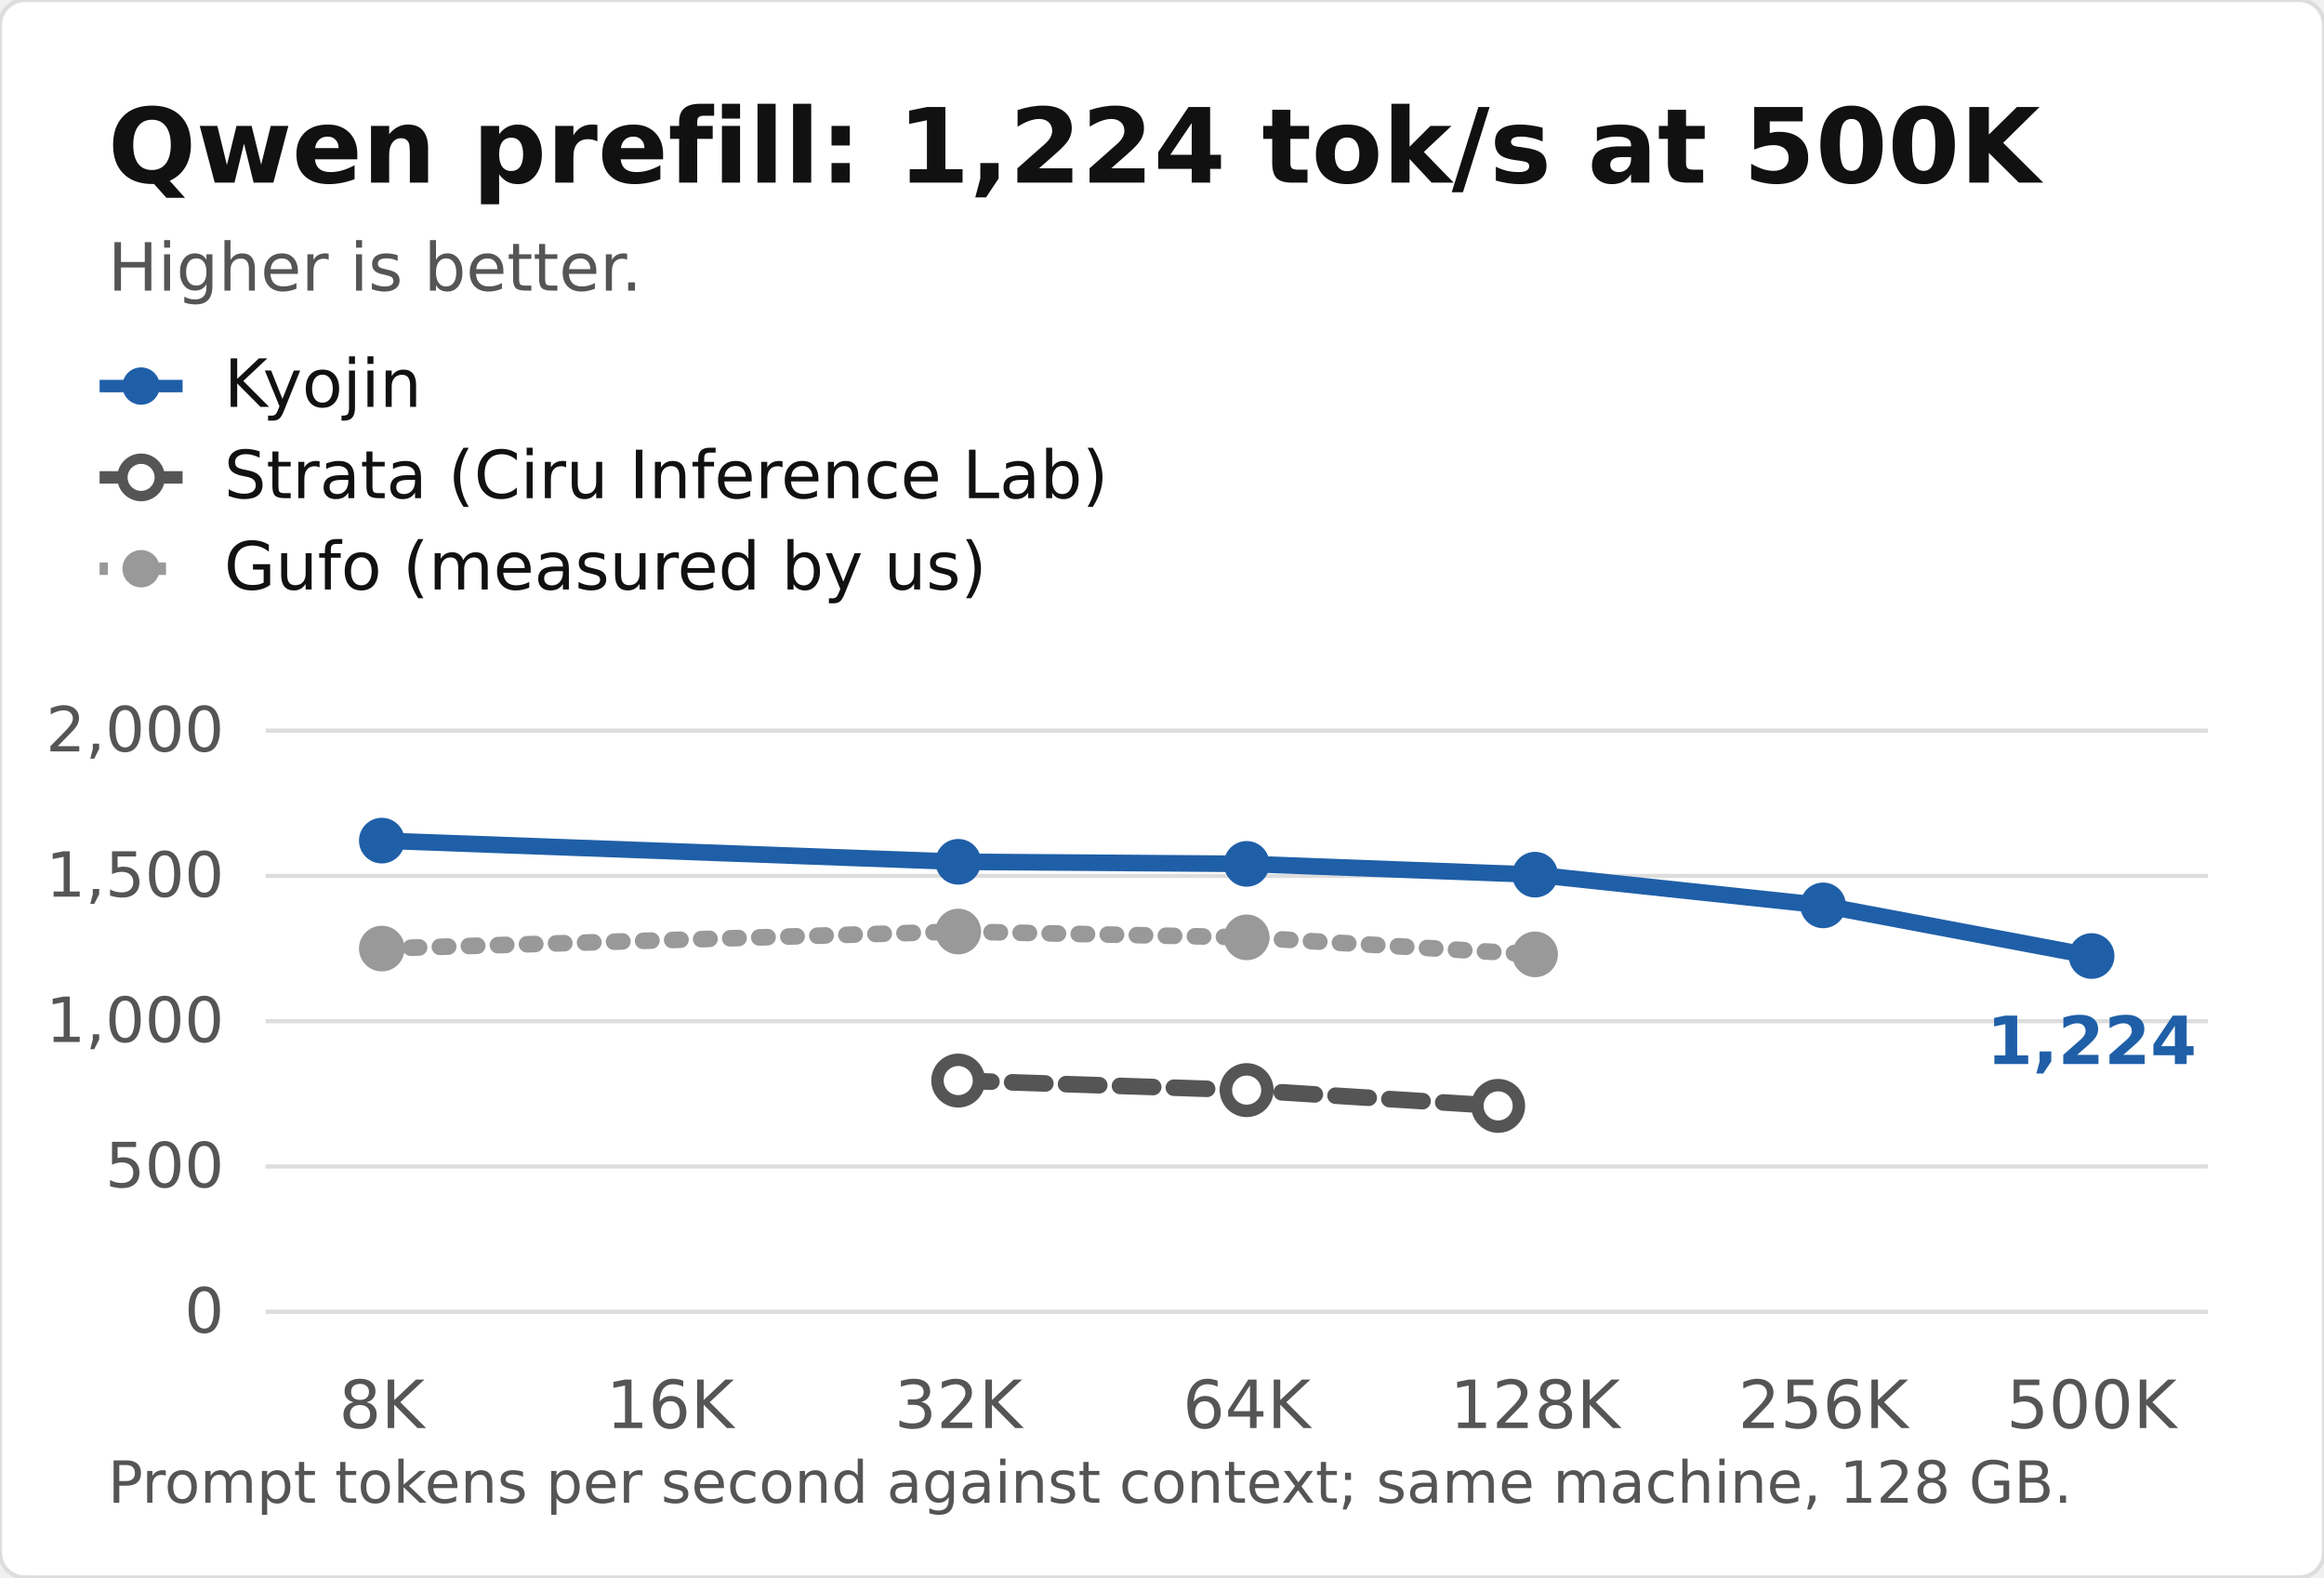
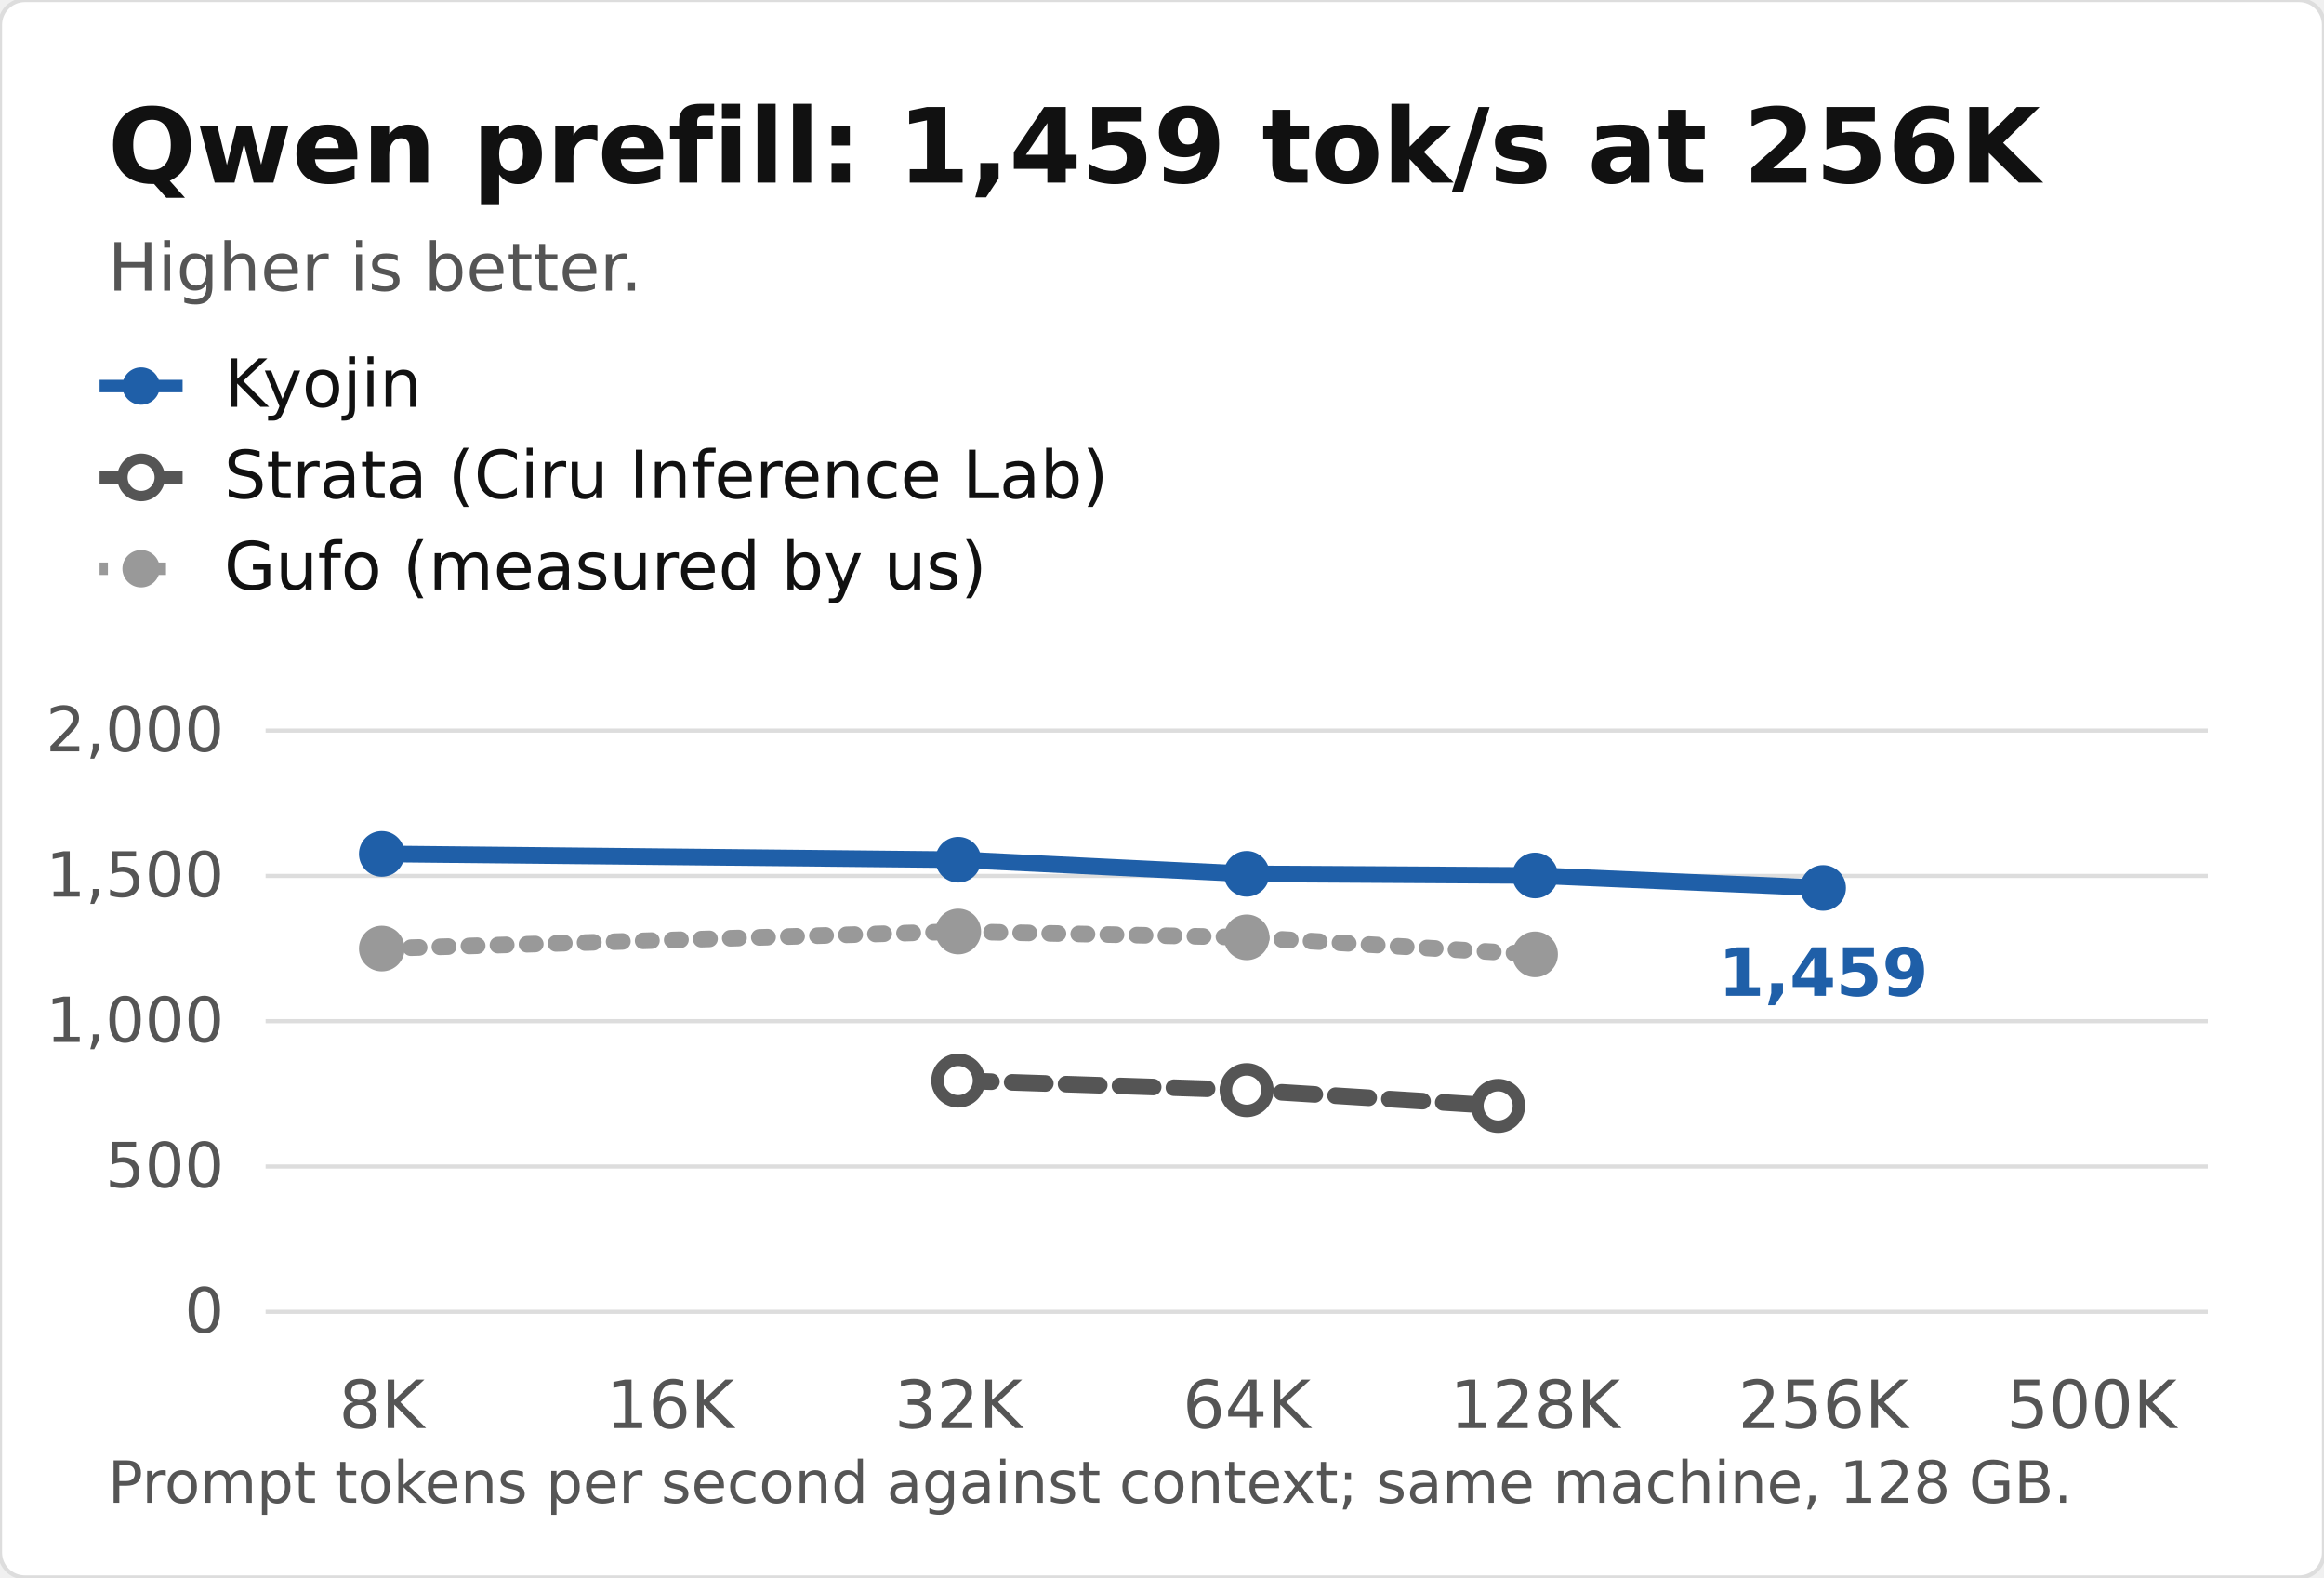
<svg xmlns="http://www.w3.org/2000/svg" width="560" height="380" viewBox="0 0 560 380" font-family="'Ubuntu Sans','DejaVu Sans',Helvetica,Arial,sans-serif">
  <rect width="560" height="380" rx="6" fill="#FFFFFF" stroke="#DDDDDD" />
-   <text x="26" y="44" fill="#111111" font-size="25" text-anchor="start" font-weight="700">Qwen prefill: 1,224 tok/s at 500K</text>
+   <text x="26" y="44" fill="#111111" font-size="25" text-anchor="start" font-weight="700">Qwen prefill: 1,459 tok/s at 256K</text>
  <text x="26" y="70" fill="#555555" font-size="16" text-anchor="start" font-weight="400">Higher is better.</text>
  <line x1="64" x2="532" y1="316.0" y2="316.0" stroke="#DDDDDD" />
  <text x="54" y="321.0" fill="#555555" font-size="15" text-anchor="end" font-weight="400">0</text>
  <line x1="64" x2="532" y1="281.0" y2="281.0" stroke="#DDDDDD" />
  <text x="54" y="286.0" fill="#555555" font-size="15" text-anchor="end" font-weight="400">500</text>
  <line x1="64" x2="532" y1="246.0" y2="246.0" stroke="#DDDDDD" />
  <text x="54" y="251.0" fill="#555555" font-size="15" text-anchor="end" font-weight="400">1,000</text>
  <line x1="64" x2="532" y1="211.0" y2="211.0" stroke="#DDDDDD" />
  <text x="54" y="216.0" fill="#555555" font-size="15" text-anchor="end" font-weight="400">1,500</text>
  <line x1="64" x2="532" y1="176.0" y2="176.0" stroke="#DDDDDD" />
  <text x="54" y="181.0" fill="#555555" font-size="15" text-anchor="end" font-weight="400">2,000</text>
  <text x="92.0" y="344" fill="#555555" font-size="16" text-anchor="middle" font-weight="400">8K</text>
  <text x="161.469" y="344" fill="#555555" font-size="16" text-anchor="middle" font-weight="400">16K</text>
  <text x="230.937" y="344" fill="#555555" font-size="16" text-anchor="middle" font-weight="400">32K</text>
  <text x="300.406" y="344" fill="#555555" font-size="16" text-anchor="middle" font-weight="400">64K</text>
  <text x="361.029" y="344" fill="#555555" font-size="16" text-anchor="middle" font-weight="400" />
  <text x="369.874" y="344" fill="#555555" font-size="16" text-anchor="middle" font-weight="400">128K</text>
  <text x="439.343" y="344" fill="#555555" font-size="16" text-anchor="middle" font-weight="400">256K</text>
  <text x="504" y="344" fill="#555555" font-size="16" text-anchor="middle" font-weight="400">500K</text>
  <line x1="24" x2="44" y1="93" y2="93" stroke="#1F5FA8" stroke-width="3" />
  <circle cx="34" cy="93" r="4.5" fill="#1F5FA8" />
  <text x="54" y="98" fill="#111111" font-size="16" text-anchor="start" font-weight="400">Kyojin</text>
-   <polyline fill="none" stroke="#1F5FA8" stroke-width="4" stroke-linejoin="round" stroke-linecap="round" points="92.0,202.5 230.9,207.6 300.4,208.1 369.9,210.7 439.3,218.1 504.0,230.3" />
-   <circle cx="92.0" cy="202.5" r="5.5" fill="#1F5FA8" />
-   <circle cx="230.9" cy="207.6" r="5.5" fill="#1F5FA8" />
-   <circle cx="300.4" cy="208.1" r="5.5" fill="#1F5FA8" />
-   <circle cx="369.9" cy="210.7" r="5.5" fill="#1F5FA8" />
-   <circle cx="439.3" cy="218.1" r="5.5" fill="#1F5FA8" />
-   <circle cx="504.0" cy="230.3" r="5.5" fill="#1F5FA8" />
-   <text x="504" y="256.32" fill="#1F5FA8" font-size="16" text-anchor="middle" font-weight="700">1,224</text>
+   <polyline fill="none" stroke="#1F5FA8" stroke-width="4" stroke-linejoin="round" stroke-linecap="round" points="92.0,205.7 230.9,207.1 300.4,210.5 369.9,210.9 439.3,213.9" />
+   <circle cx="92.0" cy="205.7" r="5.5" fill="#1F5FA8" />
+   <circle cx="230.9" cy="207.1" r="5.5" fill="#1F5FA8" />
+   <circle cx="300.4" cy="210.5" r="5.5" fill="#1F5FA8" />
+   <circle cx="369.9" cy="210.9" r="5.5" fill="#1F5FA8" />
+   <circle cx="439.3" cy="213.9" r="5.5" fill="#1F5FA8" />
+   <text x="439.343" y="239.87" fill="#1F5FA8" font-size="16" text-anchor="middle" font-weight="700">1,459</text>
  <line x1="24" x2="44" y1="115" y2="115" stroke="#555555" stroke-width="3" stroke-dasharray="8 5" />
  <circle cx="34" cy="115" r="4.5" fill="#FFFFFF" stroke="#555555" stroke-width="2.5" />
  <text x="54" y="120" fill="#111111" font-size="16" text-anchor="start" font-weight="400">Strata (Ciru Inference Lab)</text>
  <polyline fill="none" stroke="#555555" stroke-width="4" stroke-linejoin="round" stroke-linecap="round" stroke-dasharray="8 5" points="230.9,260.3 300.4,262.6 361.0,266.4" />
  <circle cx="230.9" cy="260.3" r="5" fill="#FFFFFF" stroke="#555555" stroke-width="3" />
  <circle cx="300.4" cy="262.6" r="5" fill="#FFFFFF" stroke="#555555" stroke-width="3" />
  <circle cx="361.0" cy="266.4" r="5" fill="#FFFFFF" stroke="#555555" stroke-width="3" />
  <line x1="24" x2="44" y1="137" y2="137" stroke="#999999" stroke-width="3" stroke-dasharray="2 5" />
  <circle cx="34" cy="137" r="4.5" fill="#999999" />
  <text x="54" y="142" fill="#111111" font-size="16" text-anchor="start" font-weight="400">Gufo (measured by us)</text>
  <polyline fill="none" stroke="#999999" stroke-width="4" stroke-linejoin="round" stroke-linecap="round" stroke-dasharray="2 5" points="92.0,228.5 230.9,224.4 300.4,225.8 369.9,229.9" />
  <circle cx="92.0" cy="228.5" r="5.5" fill="#999999" />
  <circle cx="230.9" cy="224.4" r="5.5" fill="#999999" />
  <circle cx="300.4" cy="225.8" r="5.5" fill="#999999" />
  <circle cx="369.9" cy="229.9" r="5.5" fill="#999999" />
  <text x="26" y="362" fill="#555555" font-size="14" text-anchor="start" font-weight="400">Prompt tokens per second against context; same machine, 128 GB.</text>
</svg>
